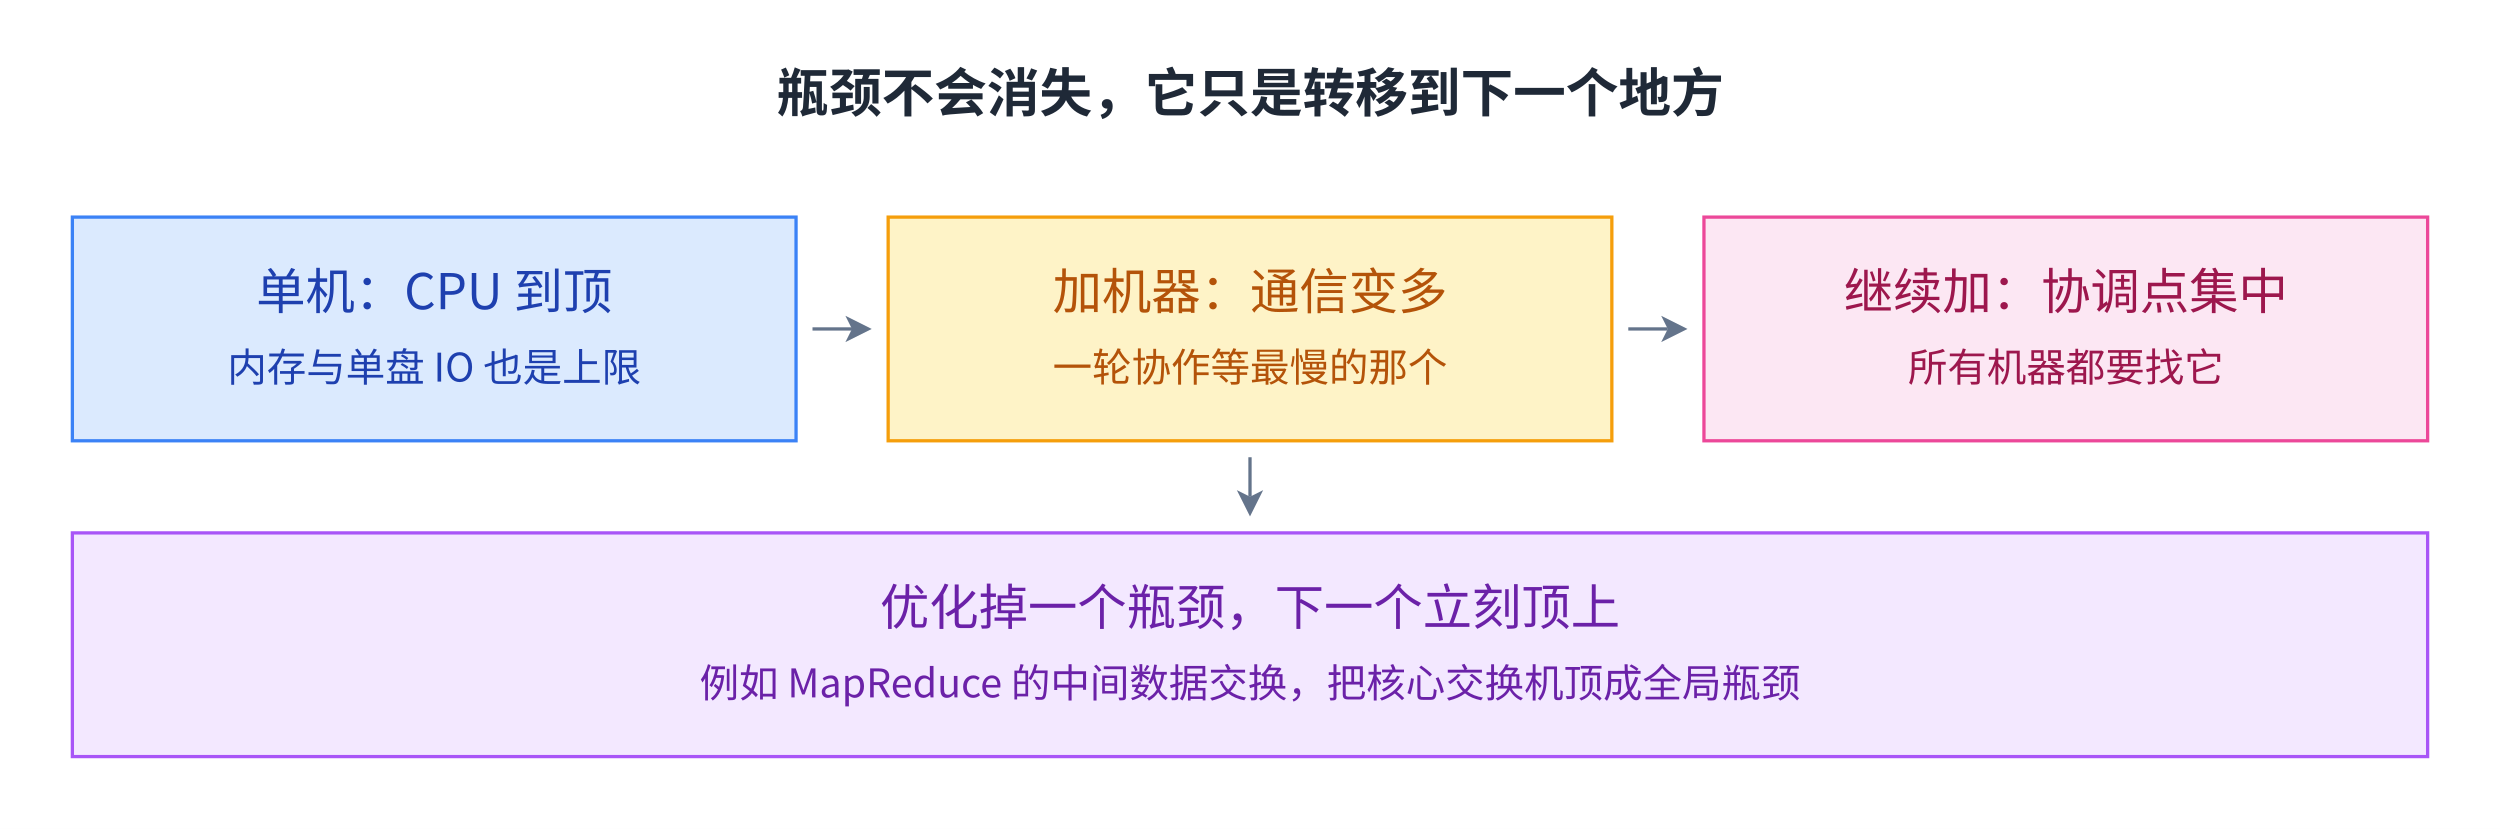
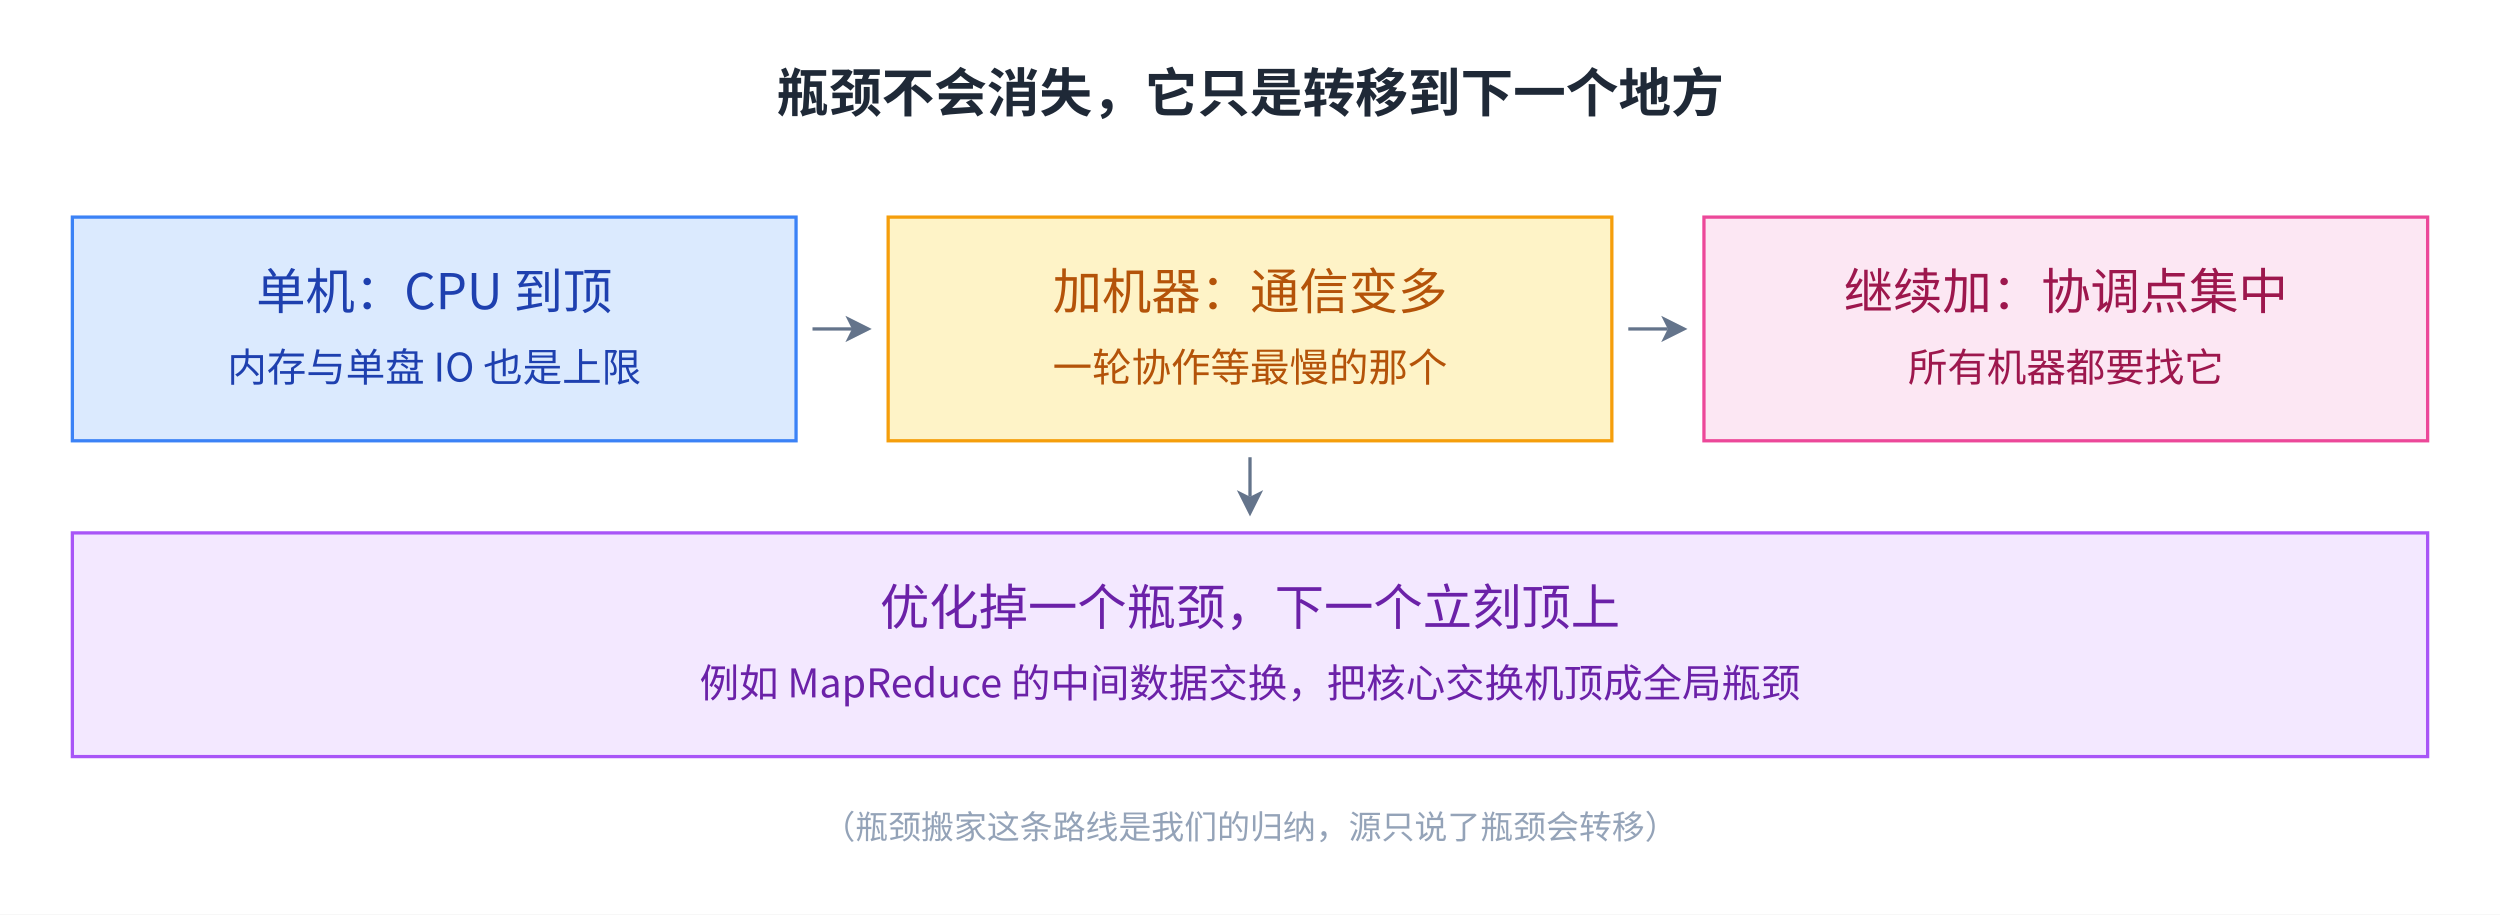
- <svg xmlns="http://www.w3.org/2000/svg" viewBox="0 0 760 252" width="760" height="252" role="img" aria-labelledby="fig-intro-7-title fig-intro-7-desc">
+ <svg xmlns="http://www.w3.org/2000/svg" viewBox="0 0 760 278" width="760" height="278" role="img" aria-labelledby="fig-intro-7-title fig-intro-7-desc">
  <defs>
    <style>
      text { font-family: 'PingFang SC', 'Microsoft YaHei', 'Noto Sans CJK SC', system-ui, sans-serif; }
    </style>
    <marker id="arrow" markerWidth="8" markerHeight="8" refX="2" refY="4" orient="auto" markerUnits="userSpaceOnUse">
      <path d="M0,0 L8,4 L0,8 L2,4 z" fill="#64748b" />
    </marker>
  </defs>
-   <rect x="0" y="0" width="760" height="252" fill="#ffffff" />
+   <rect x="0" y="0" width="760" height="278" fill="#ffffff" />
  <text x="380" y="34" font-size="16" font-weight="600" fill="#1f2937" text-anchor="middle">瓶颈不会消失，它只是转移到下一个地方</text>
  <path d="M247,100 L259,100" fill="none" stroke="#64748b" marker-end="url(#arrow)" />
  <path d="M495,100 L507,100" fill="none" stroke="#64748b" marker-end="url(#arrow)" />
  <path d="M380,139 L380,151" fill="none" stroke="#64748b" marker-end="url(#arrow)" />
  <rect x="22" y="66" width="220" height="68" fill="#dbeafe" stroke="#3b82f6" />
  <text x="132" y="94" font-size="15" fill="#1e40af" text-anchor="middle">单机：CPU 到顶</text>
  <text x="132" y="116" font-size="12" fill="#1e40af" text-anchor="middle">内存与单盘 IO 也是上限</text>
  <rect x="270" y="66" width="220" height="68" fill="#fef3c7" stroke="#f59e0b" />
  <text x="380" y="94" font-size="15" fill="#b45309" text-anchor="middle">加机器：通信变多</text>
  <text x="380" y="116" font-size="12" fill="#b45309" text-anchor="middle">一轮协作等最慢的那个</text>
  <rect x="518" y="66" width="220" height="68" fill="#fce7f3" stroke="#ec4899" />
  <text x="628" y="94" font-size="15" fill="#9d174d" text-anchor="middle">继续加：协调点集中</text>
  <text x="628" y="116" font-size="12" fill="#9d174d" text-anchor="middle">所有机器都要找它</text>
  <rect x="22" y="162" width="716" height="68" fill="#f3e8ff" stroke="#a855f7" />
  <text x="380" y="190" font-size="15" fill="#6b21a8" text-anchor="middle">优化掉一个瓶颈，下一个立刻顶上</text>
  <text x="380" y="212" font-size="12" fill="#6b21a8" text-anchor="middle">例如 MapReduce 的中间数据交换，把核心交换机顶成全局瓶颈</text>
+   <text x="380" y="255" font-size="10" fill="#94a3b8" text-anchor="middle">（瓶颈搬家这条路线是我们的归纳，源只说了瓶颈会转移）</text>
</svg>
